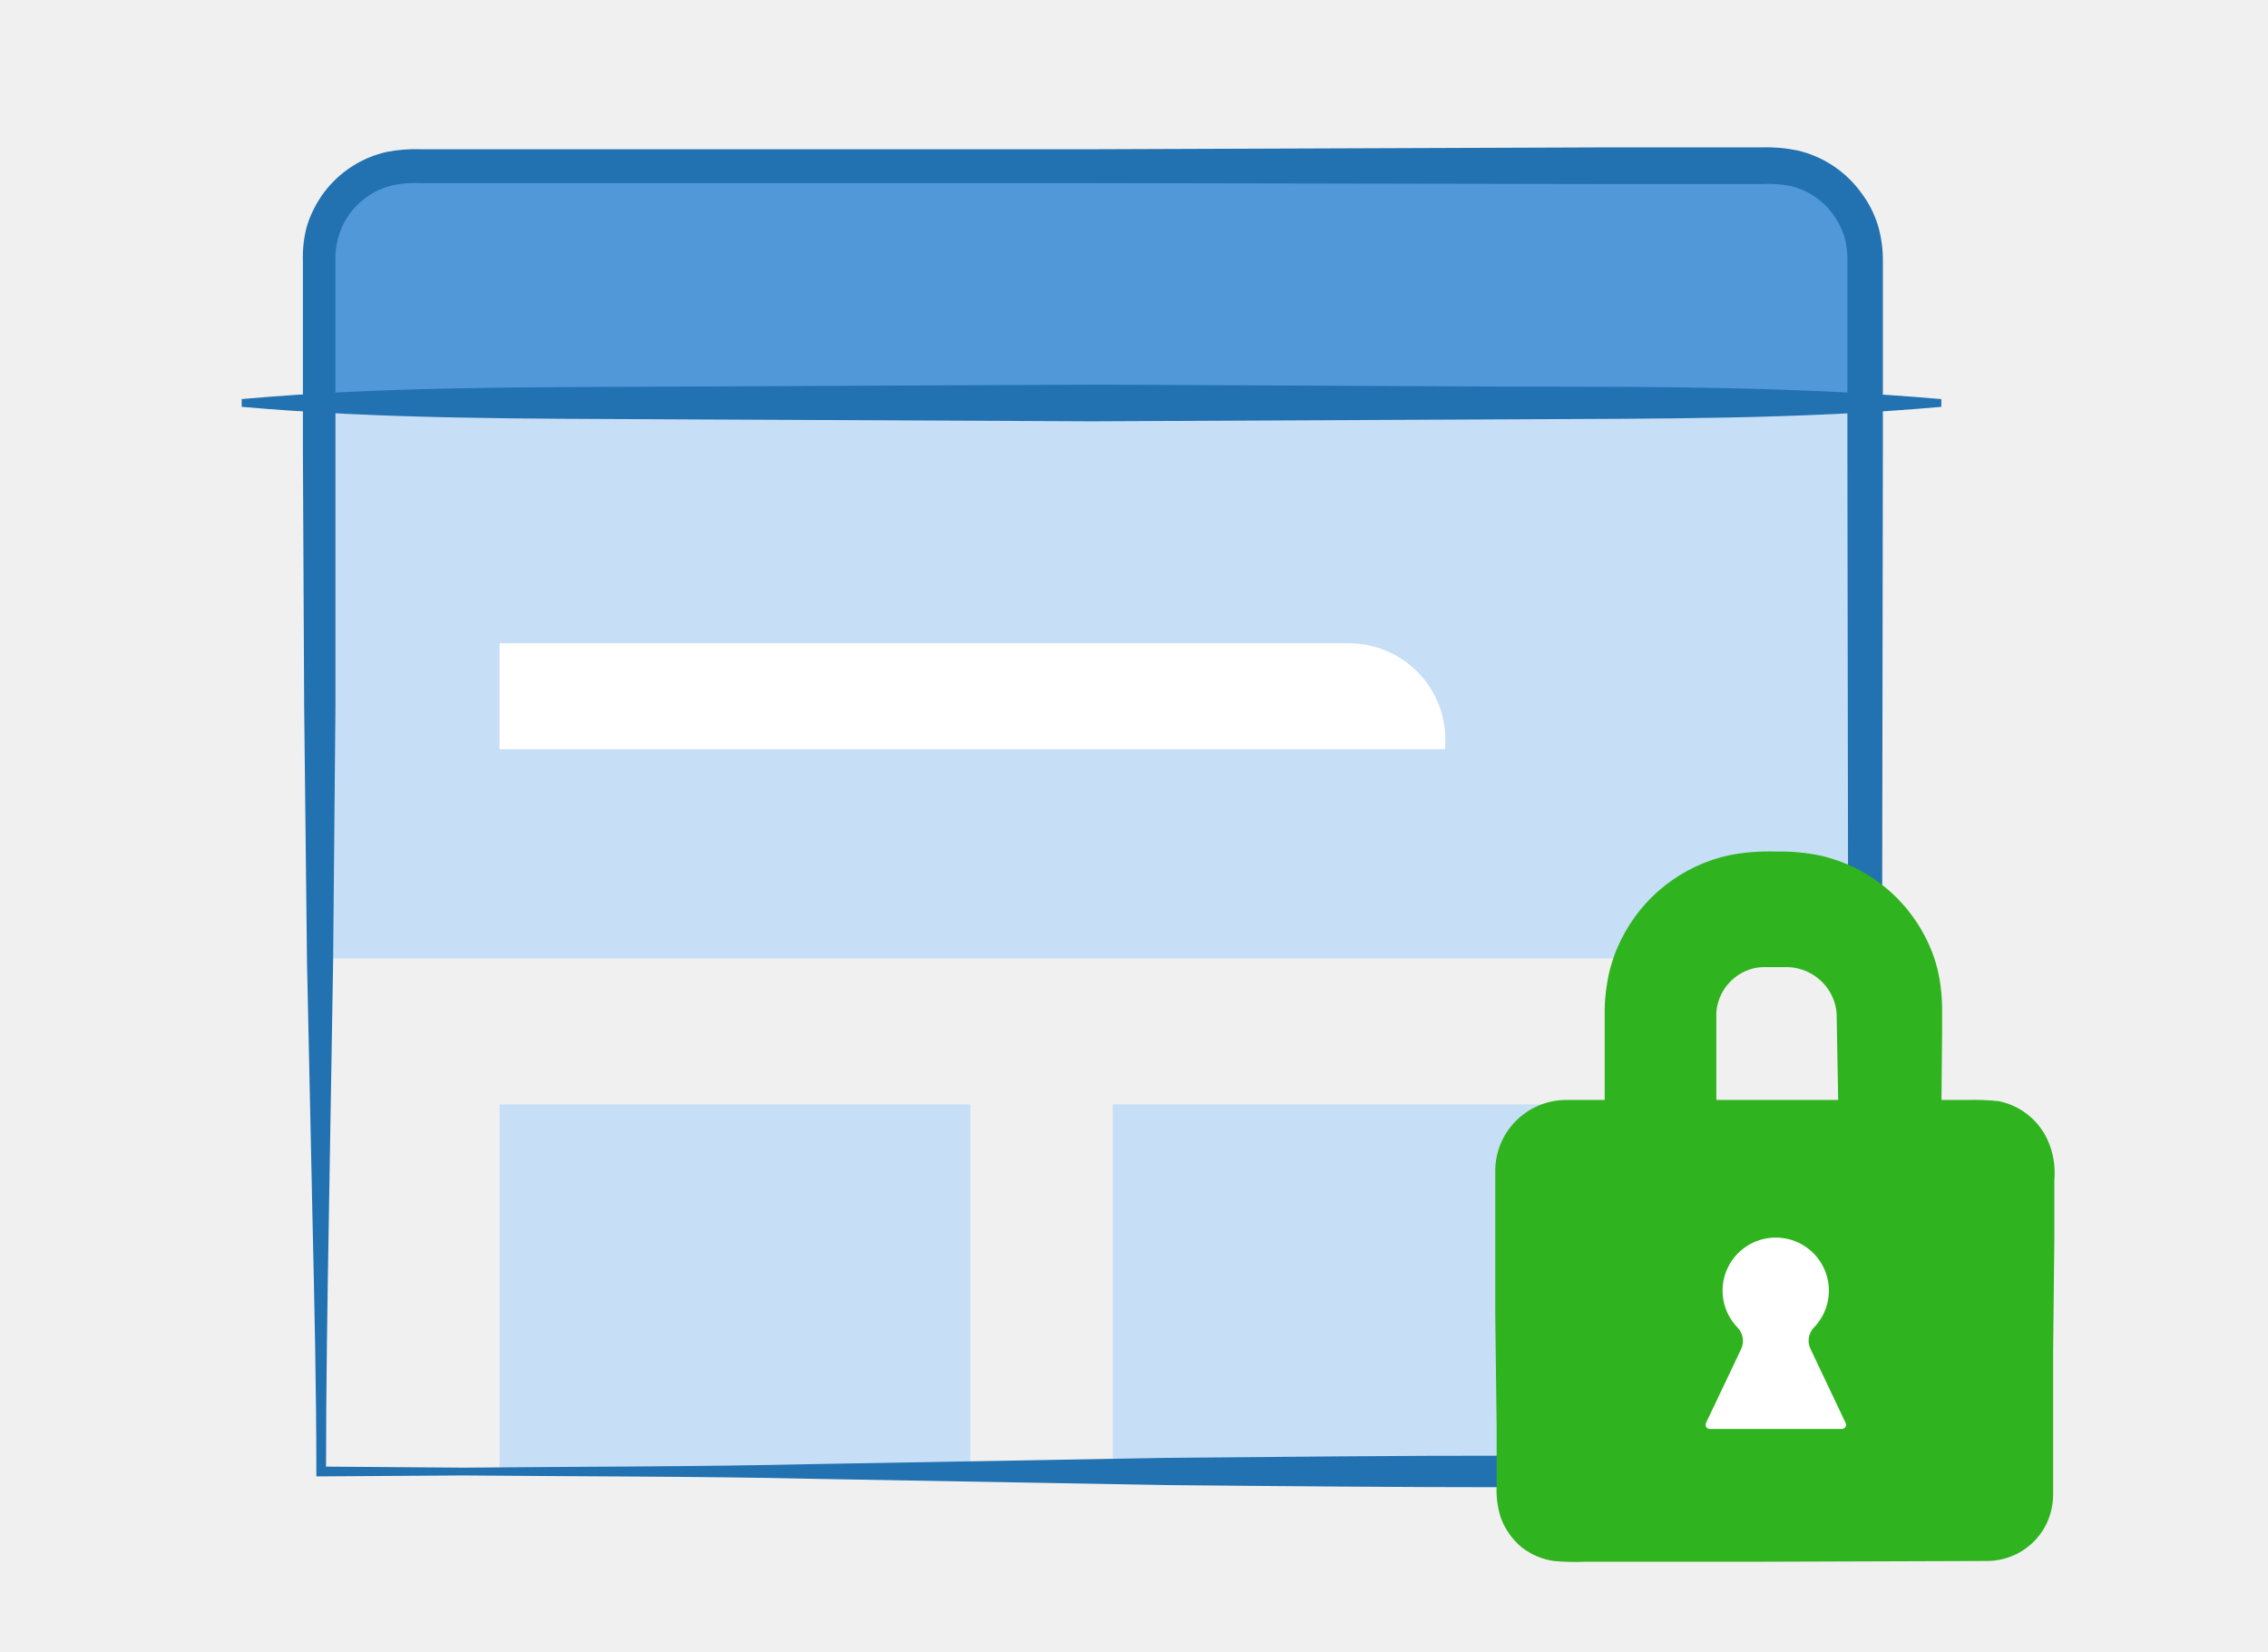
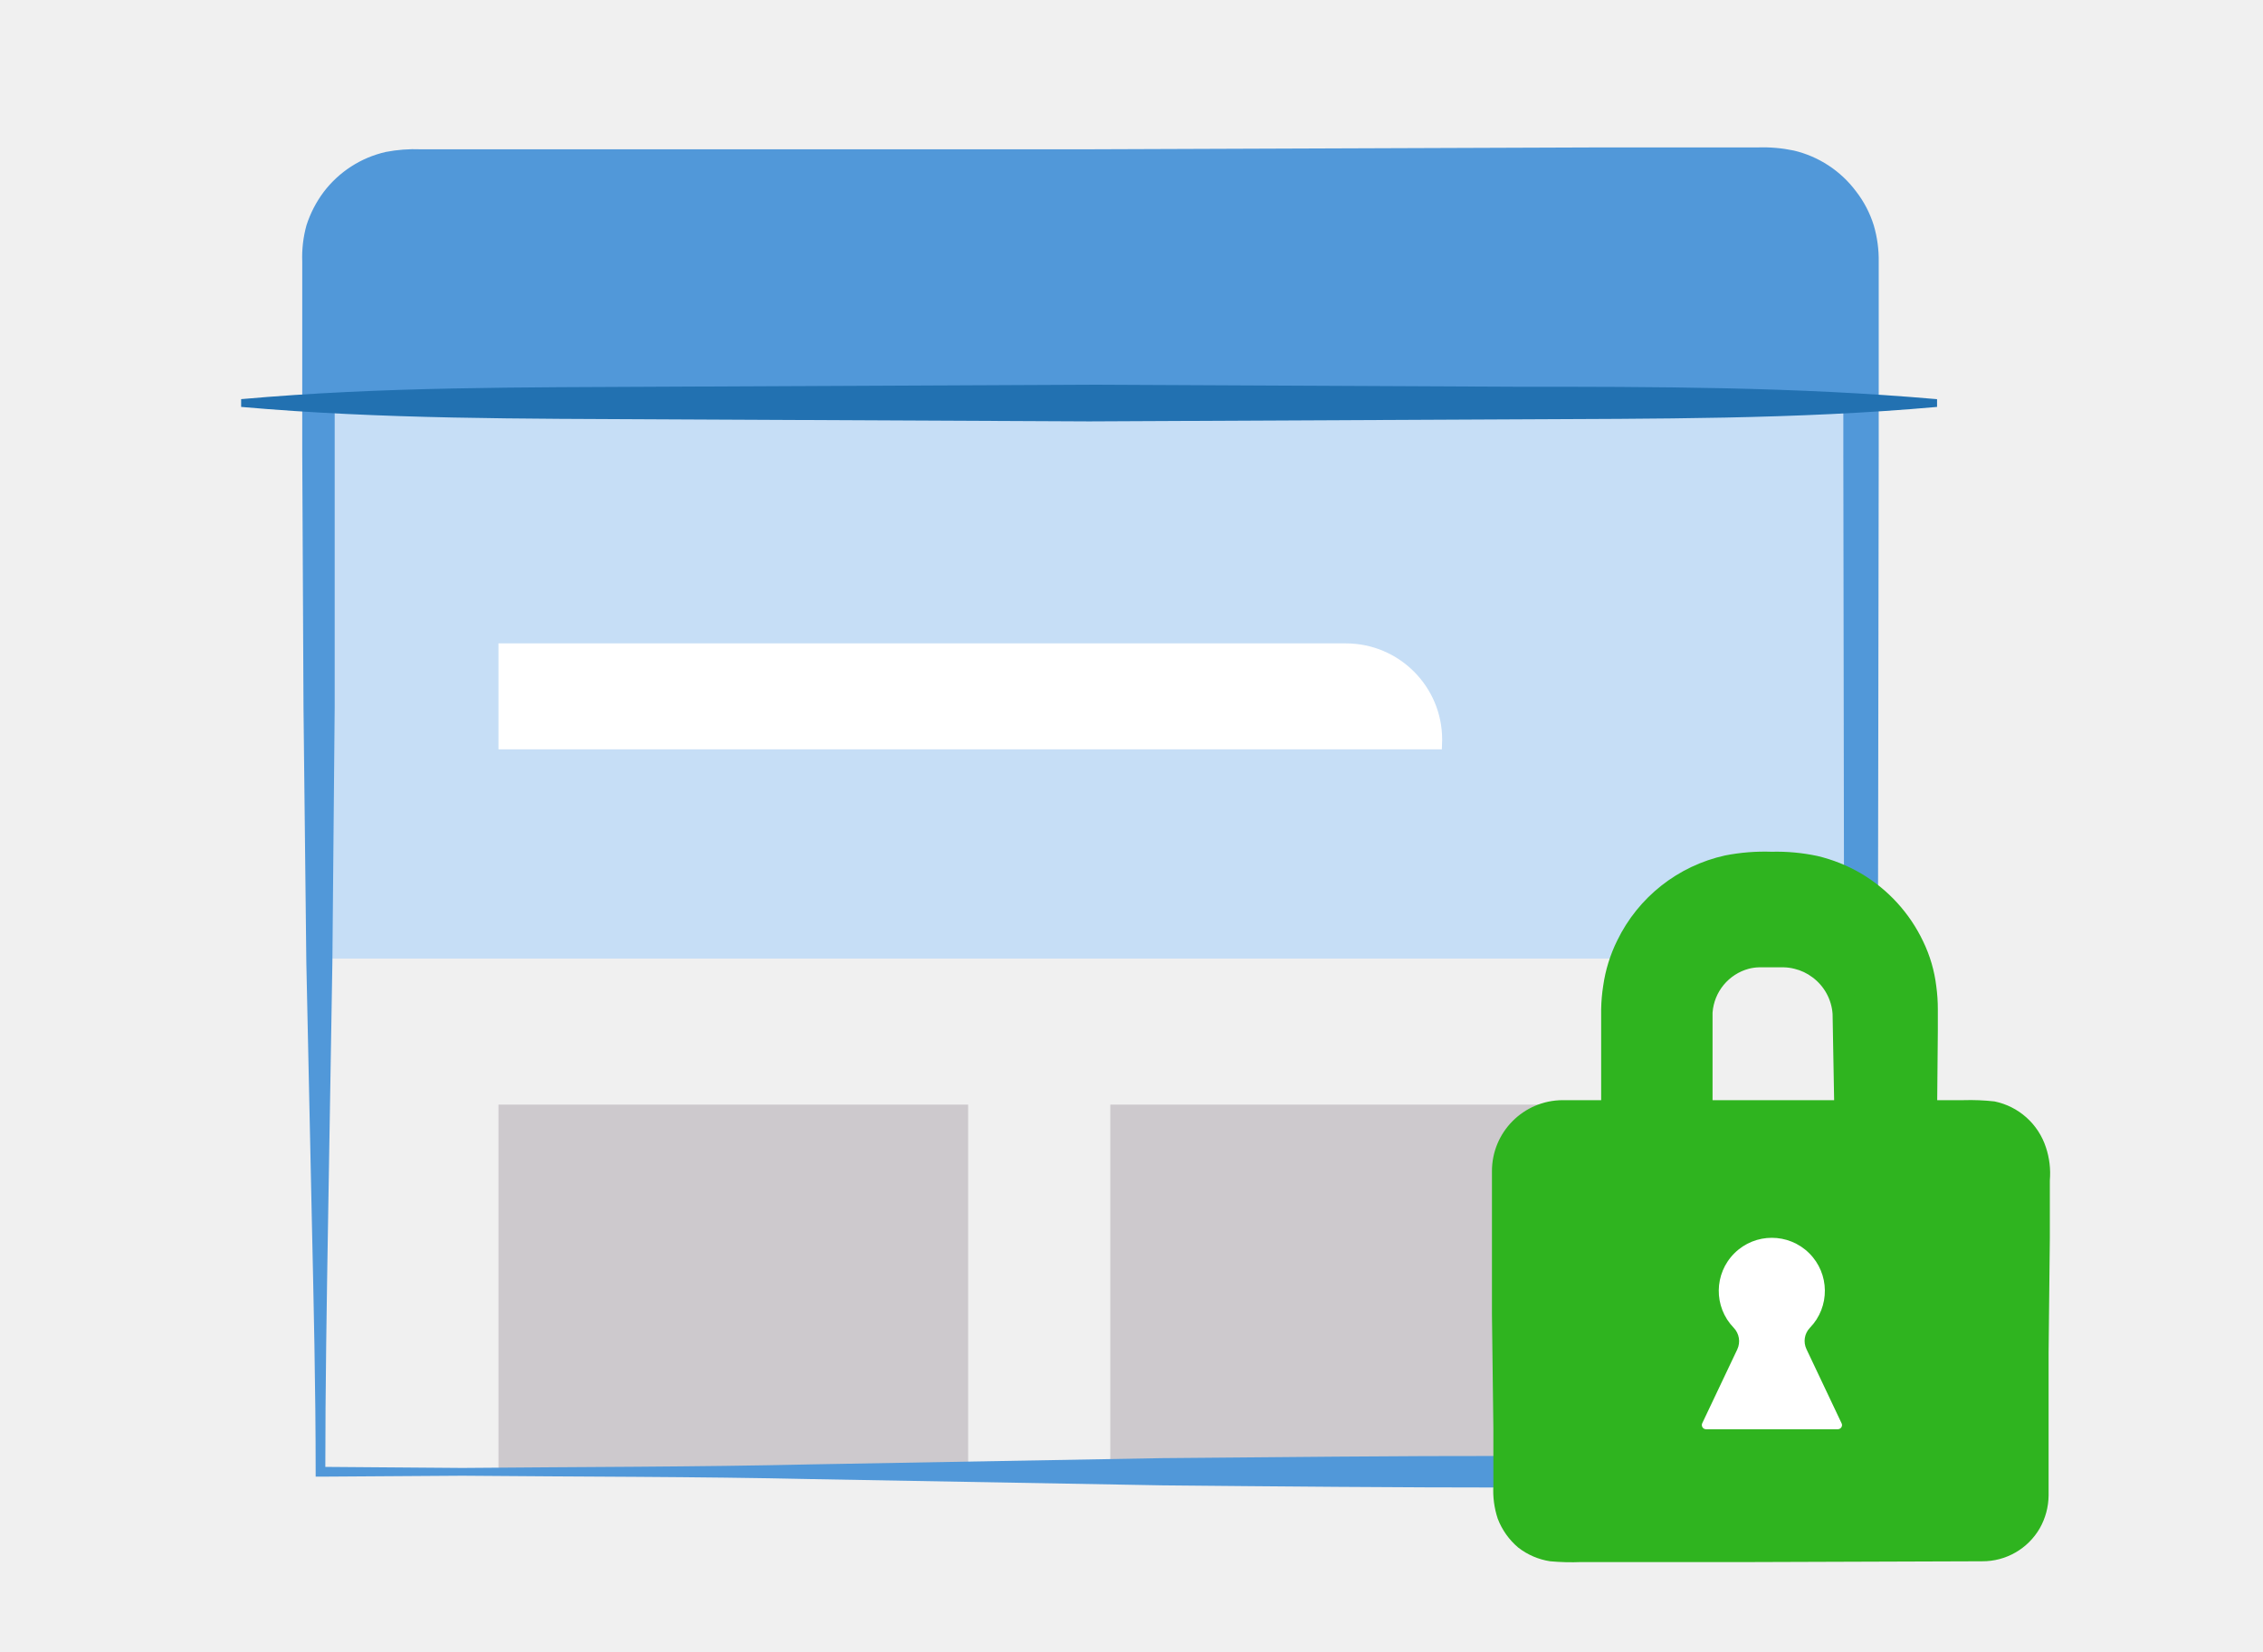
- <svg xmlns="http://www.w3.org/2000/svg" viewBox="0 0 276 201" fill="none">
-   <path d="M38.783 49.045V31.339C38.783 28.377 39.963 25.536 42.062 23.442C44.162 21.347 47.009 20.171 49.978 20.171H215.716C218.686 20.171 221.533 21.347 223.633 23.442C225.732 25.536 226.912 28.377 226.912 31.339V49.045H38.783Z" fill="#5198D9" />
-   <path d="M226.912 179.079V151.499C226.917 158.807 224.012 165.818 218.836 170.99C213.66 176.162 206.638 179.072 199.312 179.079H38.783" fill="#CCCED0" />
-   <path d="M38.783 49.045H226.931V116.632H38.783V49.045Z" fill="#C6DEF6" />
-   <path d="M60.794 134.402H118.076V179.074H60.794V134.402Z" fill="#C6DEF6" />
-   <path d="M175.852 91.173H60.794V78.282H164.146C167.258 78.282 170.243 79.514 172.445 81.708C174.647 83.903 175.886 86.879 175.89 89.984L175.852 91.173Z" fill="white" />
-   <path d="M135.413 134.402H205.334V179.074H135.413V134.402Z" fill="#C6DEF6" />
-   <path d="M56.392 179.553L39.087 179.666H38.499V179.079C38.499 168.744 38.252 158.408 38.024 148.074L37.36 117.086L37.015 86.081L36.863 55.094V31.85C36.804 30.35 36.979 28.849 37.381 27.402C37.85 25.953 38.555 24.59 39.468 23.37C41.342 20.9 44.03 19.171 47.058 18.486C48.458 18.217 49.884 18.109 51.308 18.164H132.858L194.978 17.937H214.407C215.872 17.889 217.337 18.016 218.771 18.316C221.806 19.029 224.493 20.784 226.361 23.275C227.324 24.512 228.057 25.91 228.525 27.405C228.953 28.857 229.158 30.366 229.132 31.88V55.112L228.942 179.097V180.99H184.437C170.226 180.99 155.974 180.857 141.802 180.725L99.167 179.967C84.815 179.647 70.603 179.685 56.392 179.553ZM56.392 178.606C70.603 178.474 84.855 178.493 99.025 178.171L141.66 177.414C155.873 177.3 170.123 177.13 184.296 177.149H226.903L225.006 179.042L224.816 55.056V31.85C224.847 30.782 224.712 29.716 224.417 28.689C224.086 27.697 223.593 26.766 222.956 25.936C221.695 24.261 219.88 23.087 217.833 22.623C216.733 22.411 215.612 22.335 214.493 22.396H194.978L132.858 22.282H51.307C50.162 22.218 49.014 22.301 47.891 22.528C45.838 22.986 44.008 24.142 42.716 25.798C41.397 27.528 40.725 29.664 40.819 31.837V86.081L40.538 117.086L40.02 148.074C39.847 158.399 39.675 168.744 39.675 179.079L39.087 178.474L56.392 178.606Z" fill="#2271B1" />
-   <path d="M236.247 49.51C219.018 51.044 201.772 50.93 184.542 51.025L132.839 51.271L81.115 51.025C63.885 50.93 46.639 51.025 29.41 49.51V48.564C46.639 47.03 63.885 47.144 81.115 47.049L132.839 46.808L184.542 47.054C201.772 47.054 219.018 47.054 236.247 48.569V49.51Z" fill="#2271B1" />
-   <path d="M241.729 135.845H190.481C186.814 135.845 183.84 138.812 183.84 142.471V181.995C183.84 185.654 186.814 188.62 190.481 188.62H241.729C245.397 188.62 248.371 185.654 248.371 181.995V142.471C248.371 138.812 245.397 135.845 241.729 135.845Z" fill="#2FB41F" />
-   <path d="M241.731 189.962L213.8 190.057H192.855C191.589 190.109 190.322 190.077 189.06 189.962C187.642 189.747 186.303 189.174 185.17 188.296C184.05 187.353 183.189 186.143 182.665 184.777C182.238 183.491 182.058 182.136 182.134 180.783V173.798L181.962 159.903V142.509C181.957 140.223 182.861 138.028 184.476 136.406C186.091 134.784 188.285 133.868 190.576 133.858H239.454C240.721 133.82 241.989 133.87 243.249 134.009C244.699 134.305 246.045 134.98 247.148 135.964C248.251 136.949 249.072 138.208 249.528 139.612C249.958 140.904 250.12 142.27 250.003 143.626V150.59L249.851 164.529V181.945C249.839 183.352 249.466 184.733 248.769 185.956C248.055 187.184 247.028 188.202 245.792 188.906C244.555 189.609 243.154 189.974 241.731 189.962ZM241.731 187.255C242.668 187.243 243.586 186.983 244.389 186.501C245.192 186.019 245.852 185.332 246.302 184.512C246.752 183.701 246.99 182.789 246.992 181.862V164.517L246.86 150.578V143.626C246.944 142.665 246.827 141.698 246.515 140.786C246.206 139.978 245.689 139.266 245.016 138.721C244.351 138.178 243.552 137.824 242.702 137.699C242 137.585 240.632 137.699 239.515 137.699H190.633C189.814 137.699 189.009 137.914 188.3 138.323C187.59 138.731 187.001 139.319 186.592 140.027C186.18 140.742 185.958 141.55 185.946 142.374V159.79L185.833 173.729V180.714C185.736 181.676 185.833 182.648 186.117 183.573C186.403 184.398 186.908 185.131 187.578 185.693C188.25 186.262 189.062 186.641 189.931 186.789C190.997 186.892 192.068 186.93 193.138 186.903H214.085L241.731 187.255Z" fill="#2FB41F" />
-   <path d="M224.595 173.154L220.326 164.163C220.119 163.737 220.048 163.258 220.122 162.791C220.197 162.324 220.414 161.891 220.743 161.55C221.627 160.64 222.222 159.489 222.455 158.243C222.688 156.996 222.548 155.709 222.052 154.542C221.556 153.375 220.727 152.379 219.667 151.679C218.608 150.979 217.365 150.605 216.094 150.605C214.823 150.605 213.581 150.979 212.521 151.679C211.462 152.379 210.632 153.375 210.137 154.542C209.641 155.709 209.5 156.996 209.733 158.243C209.966 159.489 210.561 160.64 211.445 161.55C211.777 161.893 211.997 162.328 212.075 162.798C212.153 163.268 212.086 163.751 211.882 164.182L207.614 173.154C207.554 173.276 207.545 173.417 207.588 173.546C207.631 173.675 207.724 173.781 207.845 173.843C207.915 173.878 207.992 173.896 208.07 173.896H224.14C224.277 173.896 224.408 173.842 224.506 173.745C224.603 173.648 224.657 173.517 224.657 173.38C224.654 173.301 224.633 173.224 224.595 173.154Z" fill="white" />
-   <path d="M233.61 135.845H225.113V123.693C225.082 121.674 224.257 119.749 222.816 118.332C221.374 116.915 219.432 116.121 217.409 116.121H214.809C212.786 116.121 210.844 116.915 209.403 118.332C207.961 119.749 207.137 121.674 207.107 123.693V135.845H197.316V122.784C197.316 118.181 199.148 113.767 202.411 110.512C205.673 107.257 210.097 105.428 214.711 105.427H217.5C222.115 105.427 226.54 107.256 229.803 110.511C233.066 113.766 234.9 118.18 234.9 122.784V135.845" fill="#2FB41F" />
-   <path d="M233.61 137.189L225.113 137.327C224.756 137.335 224.411 137.203 224.152 136.958C223.894 136.713 223.743 136.376 223.733 136.021V135.983L223.505 123.357C223.442 122.488 223.192 121.643 222.773 120.879C222.354 120.114 221.775 119.449 221.076 118.927C220.412 118.421 219.647 118.059 218.834 117.867C218.424 117.764 218.004 117.707 217.581 117.695H214.521C214.105 117.706 213.691 117.764 213.288 117.867C212.088 118.19 211.018 118.877 210.226 119.833C209.434 120.788 208.959 121.966 208.866 123.202V135.809C208.866 136.311 208.667 136.793 208.311 137.148C207.955 137.503 207.472 137.702 206.969 137.702H197.178C196.675 137.702 196.192 137.503 195.836 137.148C195.48 136.793 195.28 136.311 195.28 135.809V122.803C195.297 121.846 195.38 120.891 195.529 119.946C195.8 118.031 196.376 116.172 197.236 114.439C198.503 111.836 200.343 109.552 202.62 107.759C204.897 105.966 207.552 104.71 210.384 104.086C212.258 103.719 214.168 103.566 216.077 103.632C217.95 103.586 219.823 103.759 221.656 104.148C223.522 104.59 225.312 105.304 226.969 106.269C230.272 108.213 232.916 111.1 234.559 114.558C235.386 116.269 235.925 118.105 236.153 119.991C236.28 120.926 236.344 121.868 236.342 122.811V125.424L236.247 135.854C236.21 136.161 236.06 136.444 235.828 136.649C235.596 136.854 235.296 136.968 234.986 136.968C234.675 136.968 234.376 136.854 234.143 136.649C233.911 136.444 233.762 136.161 233.724 135.854L233.534 125.424V122.803C233.499 122.01 233.417 121.22 233.287 120.437C233.04 118.874 232.547 117.36 231.826 115.95C230.424 113.107 228.187 110.757 225.413 109.213C224.041 108.451 222.564 107.896 221.029 107.566C219.447 107.273 217.837 107.157 216.229 107.222C214.618 107.164 213.007 107.297 211.428 107.619C209.14 108.14 207 109.17 205.167 110.631C203.333 112.093 201.855 113.949 200.842 116.06C200.159 117.456 199.705 118.951 199.495 120.49C199.383 121.255 199.32 122.026 199.305 122.799V135.842L197.407 133.949H207.198L205.301 135.842V122.954C205.476 120.995 206.259 119.138 207.541 117.643C208.822 116.148 210.539 115.088 212.453 114.611C213.075 114.461 213.71 114.372 214.35 114.346H217.671C218.312 114.368 218.949 114.463 219.568 114.63C220.823 114.957 221.997 115.537 223.018 116.334C224.031 117.132 224.866 118.132 225.47 119.269C226.074 120.406 226.435 121.657 226.529 122.94V135.813L225.149 134.436L233.65 134.569C233.977 134.569 234.29 134.698 234.522 134.929C234.753 135.16 234.883 135.473 234.883 135.799V135.837C234.913 136.167 234.81 136.495 234.598 136.749C234.385 137.004 234.08 137.164 233.75 137.195C233.701 137.188 233.656 137.189 233.61 137.189Z" fill="#2FB41F" />
+ <svg xmlns="http://www.w3.org/2000/svg" viewBox="0 0 1600 1168">
+   <defs>
+     <style>.c1{fill:#2271B1;}.c2{fill:#5198D9;}.c3{fill:#C6DEF6;}.c5{fill:#2FB41F;}.c7{fill:#CDC9CD;}.c9{fill:#FFF;}.c10{fill:none;}</style>
+   </defs>
+   <g id="jetpack-security">
+     <path class="c2" d="M224.83 285V182.11a64.9 64.9 0 0 1 64.9-64.9h960.8a64.9 64.9 0 0 1 64.9 64.9V285z" />
+     <path class="c3" d="M224.83 285h1090.71v392.74H224.83z" />
+     <path class="c7" d="M352.43 781H684.5v259.59H352.43z" />
+     <path class="c9" d="M1019.43 529.8h-667v-74.91h599.14a68.08 68.08 0 0 1 68.08 68z" />
+     <path class="c7" d="M785 781h405.34v259.59H785z" />
+     <path class="c2" d="M326.91 1043.37l-100.32.66h-3.41v-3.41c0-60.06-1.43-120.12-2.75-180.17l-3.85-180.07-2-180.17-.88-180.06V185.08a84.46 84.46 0 0 1 3-25.85 80.64 80.64 0 0 1 12.1-23.43 76.36 76.36 0 0 1 44-28.38 108.28 108.28 0 0 1 24.64-1.87h472.75l360.12-1.32h112.63a106.38 106.38 0 0 1 25.3 2.2 77 77 0 0 1 44 28.82 76 76 0 0 1 12.54 24 86.68 86.68 0 0 1 3.52 26v135l-1.1 720.47v11h-258c-82.38 0-165-.77-247.16-1.54l-247.16-4.4c-83.2-1.86-165.59-1.64-247.97-2.41zm0-5.5c82.38-.77 165-.66 247.15-2.53l247.16-4.4c82.39-.66 165-1.65 247.16-1.54h247l-11 11-1.1-720.47V185.08a60.33 60.33 0 0 0-2.31-18.37 54.86 54.86 0 0 0-8.47-16 51.4 51.4 0 0 0-29.7-19.25 79.51 79.51 0 0 0-19.36-1.32h-113.13l-360.12-.66H297.43a77.82 77.82 0 0 0-19.8 1.43 52.54 52.54 0 0 0-30 19 54.12 54.12 0 0 0-11 35.09v315.21L235 680.38l-3 180.07c-1 60-2 120.11-2 180.17l-3.41-3.52z" />
+     <path class="c1" d="M1369.55 287.7c-99.88 8.91-199.86 8.25-299.74 8.8l-299.73 1.43-299.85-1.43c-99.88-.55-199.86 0-299.74-8.8v-5.5c99.88-8.91 199.86-8.25 299.74-8.8l299.85-1.4 299.73 1.43c99.88 0 199.86 0 299.74 8.8z" />
+     <rect class="c5" x="1065.74" y="789.39" width="374.09" height="306.67" rx="38.5" ry="38.5" />
+     <path class="c5" d="M1401.34 1103.86l-161.92.55H1118a166.53 166.53 0 0 1-22-.55 48.71 48.71 0 0 1-22.55-9.68 50.25 50.25 0 0 1-14.52-20.45 62.61 62.61 0 0 1-3.08-23.21v-40.59l-1-80.74V828.11a50.16 50.16 0 0 1 49.94-50.27h283.35a157 157 0 0 1 22 .88 48.47 48.47 0 0 1 36.4 32.56 58.17 58.17 0 0 1 2.75 23.32v40.47l-.88 81v101.2a48 48 0 0 1-6.27 23.31 46.72 46.72 0 0 1-40.8 23.28zm0-15.73a30.67 30.67 0 0 0 26.5-15.94 32 32 0 0 0 4-15.4V956l-.77-81v-40.4a40.17 40.17 0 0 0-2-16.5 28.53 28.53 0 0 0-8.69-12 27.5 27.5 0 0 0-13.41-5.94c-4.07-.66-12 0-18.48 0h-283.37a27.05 27.05 0 0 0-23.43 13.53 28.16 28.16 0 0 0-3.74 13.64v101.2l-.66 81v40.59a42.23 42.23 0 0 0 1.65 16.61 28 28 0 0 0 8.47 12.32 28.42 28.42 0 0 0 13.64 6.37 151.86 151.86 0 0 0 18.59.66h121.43z" />
+     <path class="c9" d="M1302 1006.19l-24.75-52.25a13.42 13.42 0 0 1 2.42-15.18 37.51 37.51 0 1 0-53.9 0 13.63 13.63 0 0 1 2.53 15.29l-24.74 52.14a3 3 0 0 0 1.34 4 2.89 2.89 0 0 0 1.3.31h93.16a3 3 0 0 0 3-3 2.93 2.93 0 0 0-.36-1.31z" />
+     <path class="c5" d="M1354.26 789.39H1305v-70.62a44.67 44.67 0 0 0-44.66-44h-15.07a44.66 44.66 0 0 0-44.65 44v70.62h-56.76v-75.9a100.86 100.86 0 0 1 100.84-100.86h16.17a100.87 100.87 0 0 1 100.87 100.86v75.9" />
+     <path class="c5" d="M1354.26 797.2l-49.26.8a7.82 7.82 0 0 1-8-7.59v-.22l-1.32-73.37a35.31 35.31 0 0 0-14.08-25.74 34.49 34.49 0 0 0-13-6.16 33.49 33.49 0 0 0-7.26-1h-17.74a32 32 0 0 0-7.15 1 34.79 34.79 0 0 0-25.63 31v73.26a11 11 0 0 1-11 11h-56.76a11 11 0 0 1-11-11V713.6a120.1 120.1 0 0 1 1.44-16.6 105.27 105.27 0 0 1 9.9-32 111.4 111.4 0 0 1 76.22-60.16 145 145 0 0 1 33-2.64 138.86 138.86 0 0 1 32.34 3 112.59 112.59 0 0 1 30.8 12.32 111.26 111.26 0 0 1 44 48.17 100.22 100.22 0 0 1 9.24 31.57 119.81 119.81 0 0 1 1.1 16.39v15.18l-.55 60.61a7.37 7.37 0 0 1-14.63 0l-1.1-60.61V713.6a115.24 115.24 0 0 0-1.43-13.75 87.48 87.48 0 0 0-8.47-26.07 90.68 90.68 0 0 0-37.18-39.15 92.07 92.07 0 0 0-25.41-9.57 124.82 124.82 0 0 0-27.83-2 117.69 117.69 0 0 0-27.83 2.31 90.3 90.3 0 0 0-61.37 49.05 84.86 84.86 0 0 0-7.81 25.74 107.76 107.76 0 0 0-1.1 13.42v75.79l-11-11h56.76l-11 11v-74.89a55 55 0 0 1 41.46-48.48 56 56 0 0 1 11-1.54h19.25a48.12 48.12 0 0 1 11 1.65 55.09 55.09 0 0 1 20 9.9 53.93 53.93 0 0 1 20.35 38.39v74.8l-8-8 49.28.77a7.15 7.15 0 0 1 7.15 7.15v.22a7.27 7.27 0 0 1-6.57 7.89c-.28-.04-.54-.03-.81-.03z" />
+   </g>
+   <g id="clear_rectangle" data-name="clear rectangle">
+     <path id="Layer_4" data-name="Layer 4" class="c10" d="M0 0h1600v1168H0z" />
+   </g>
</svg>
